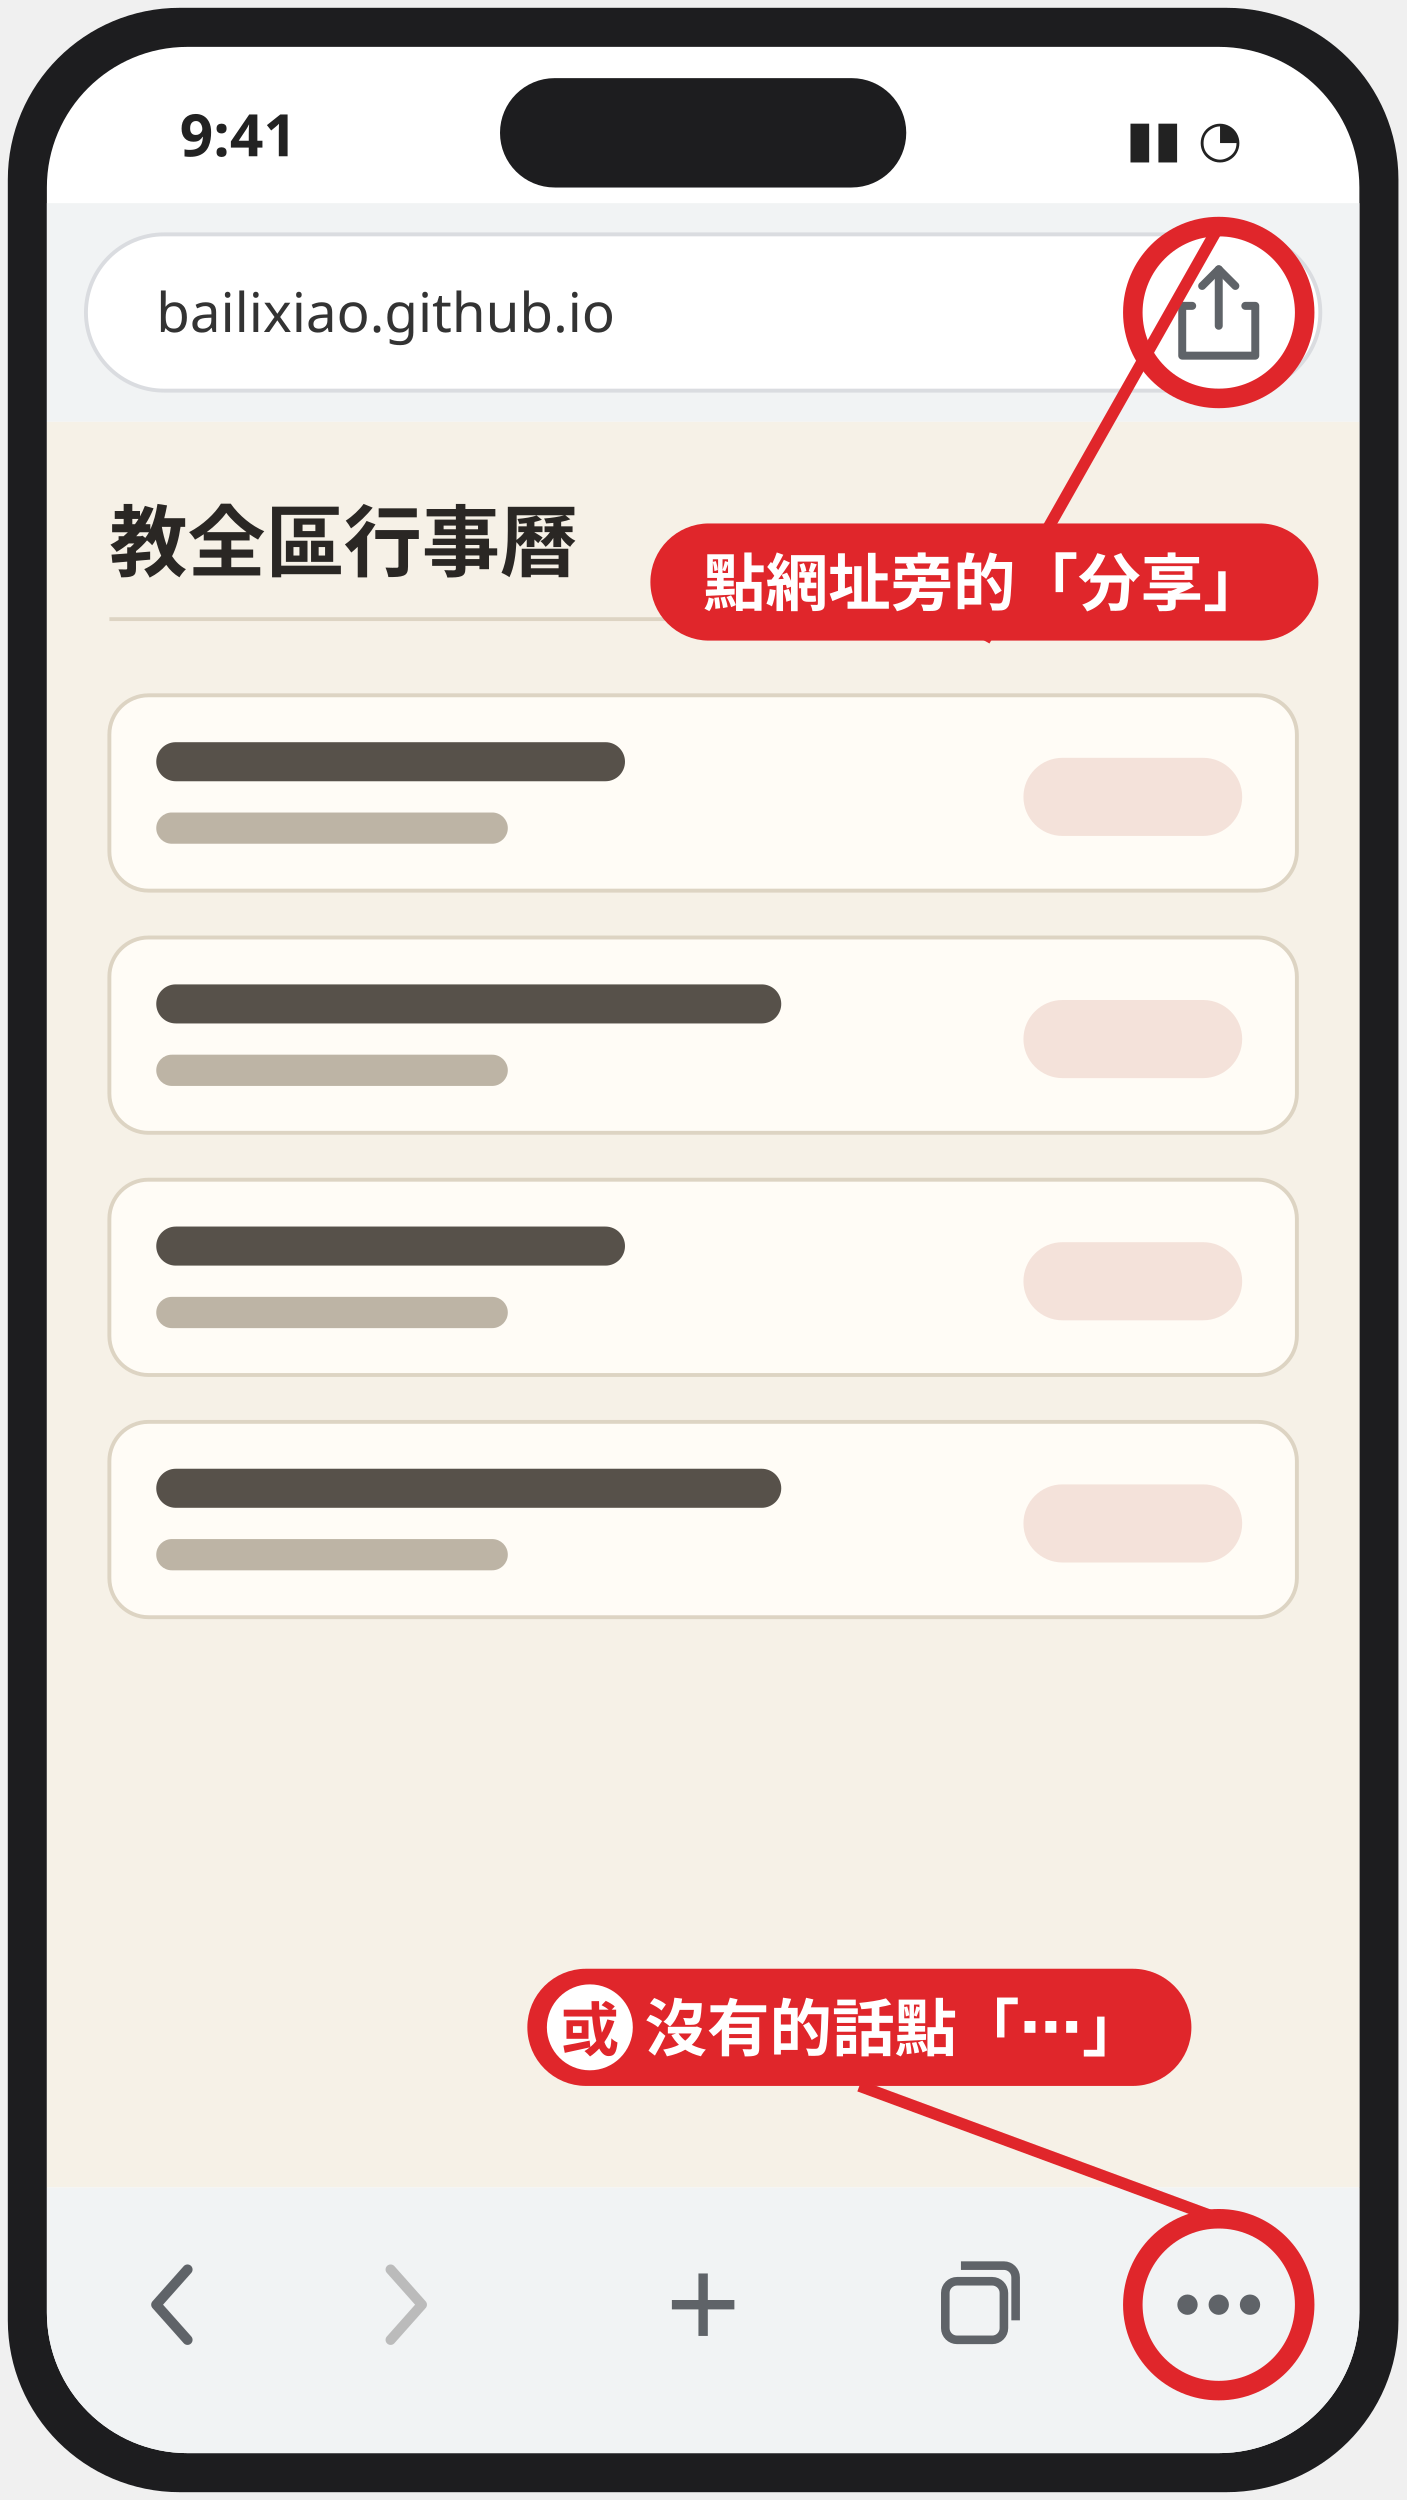
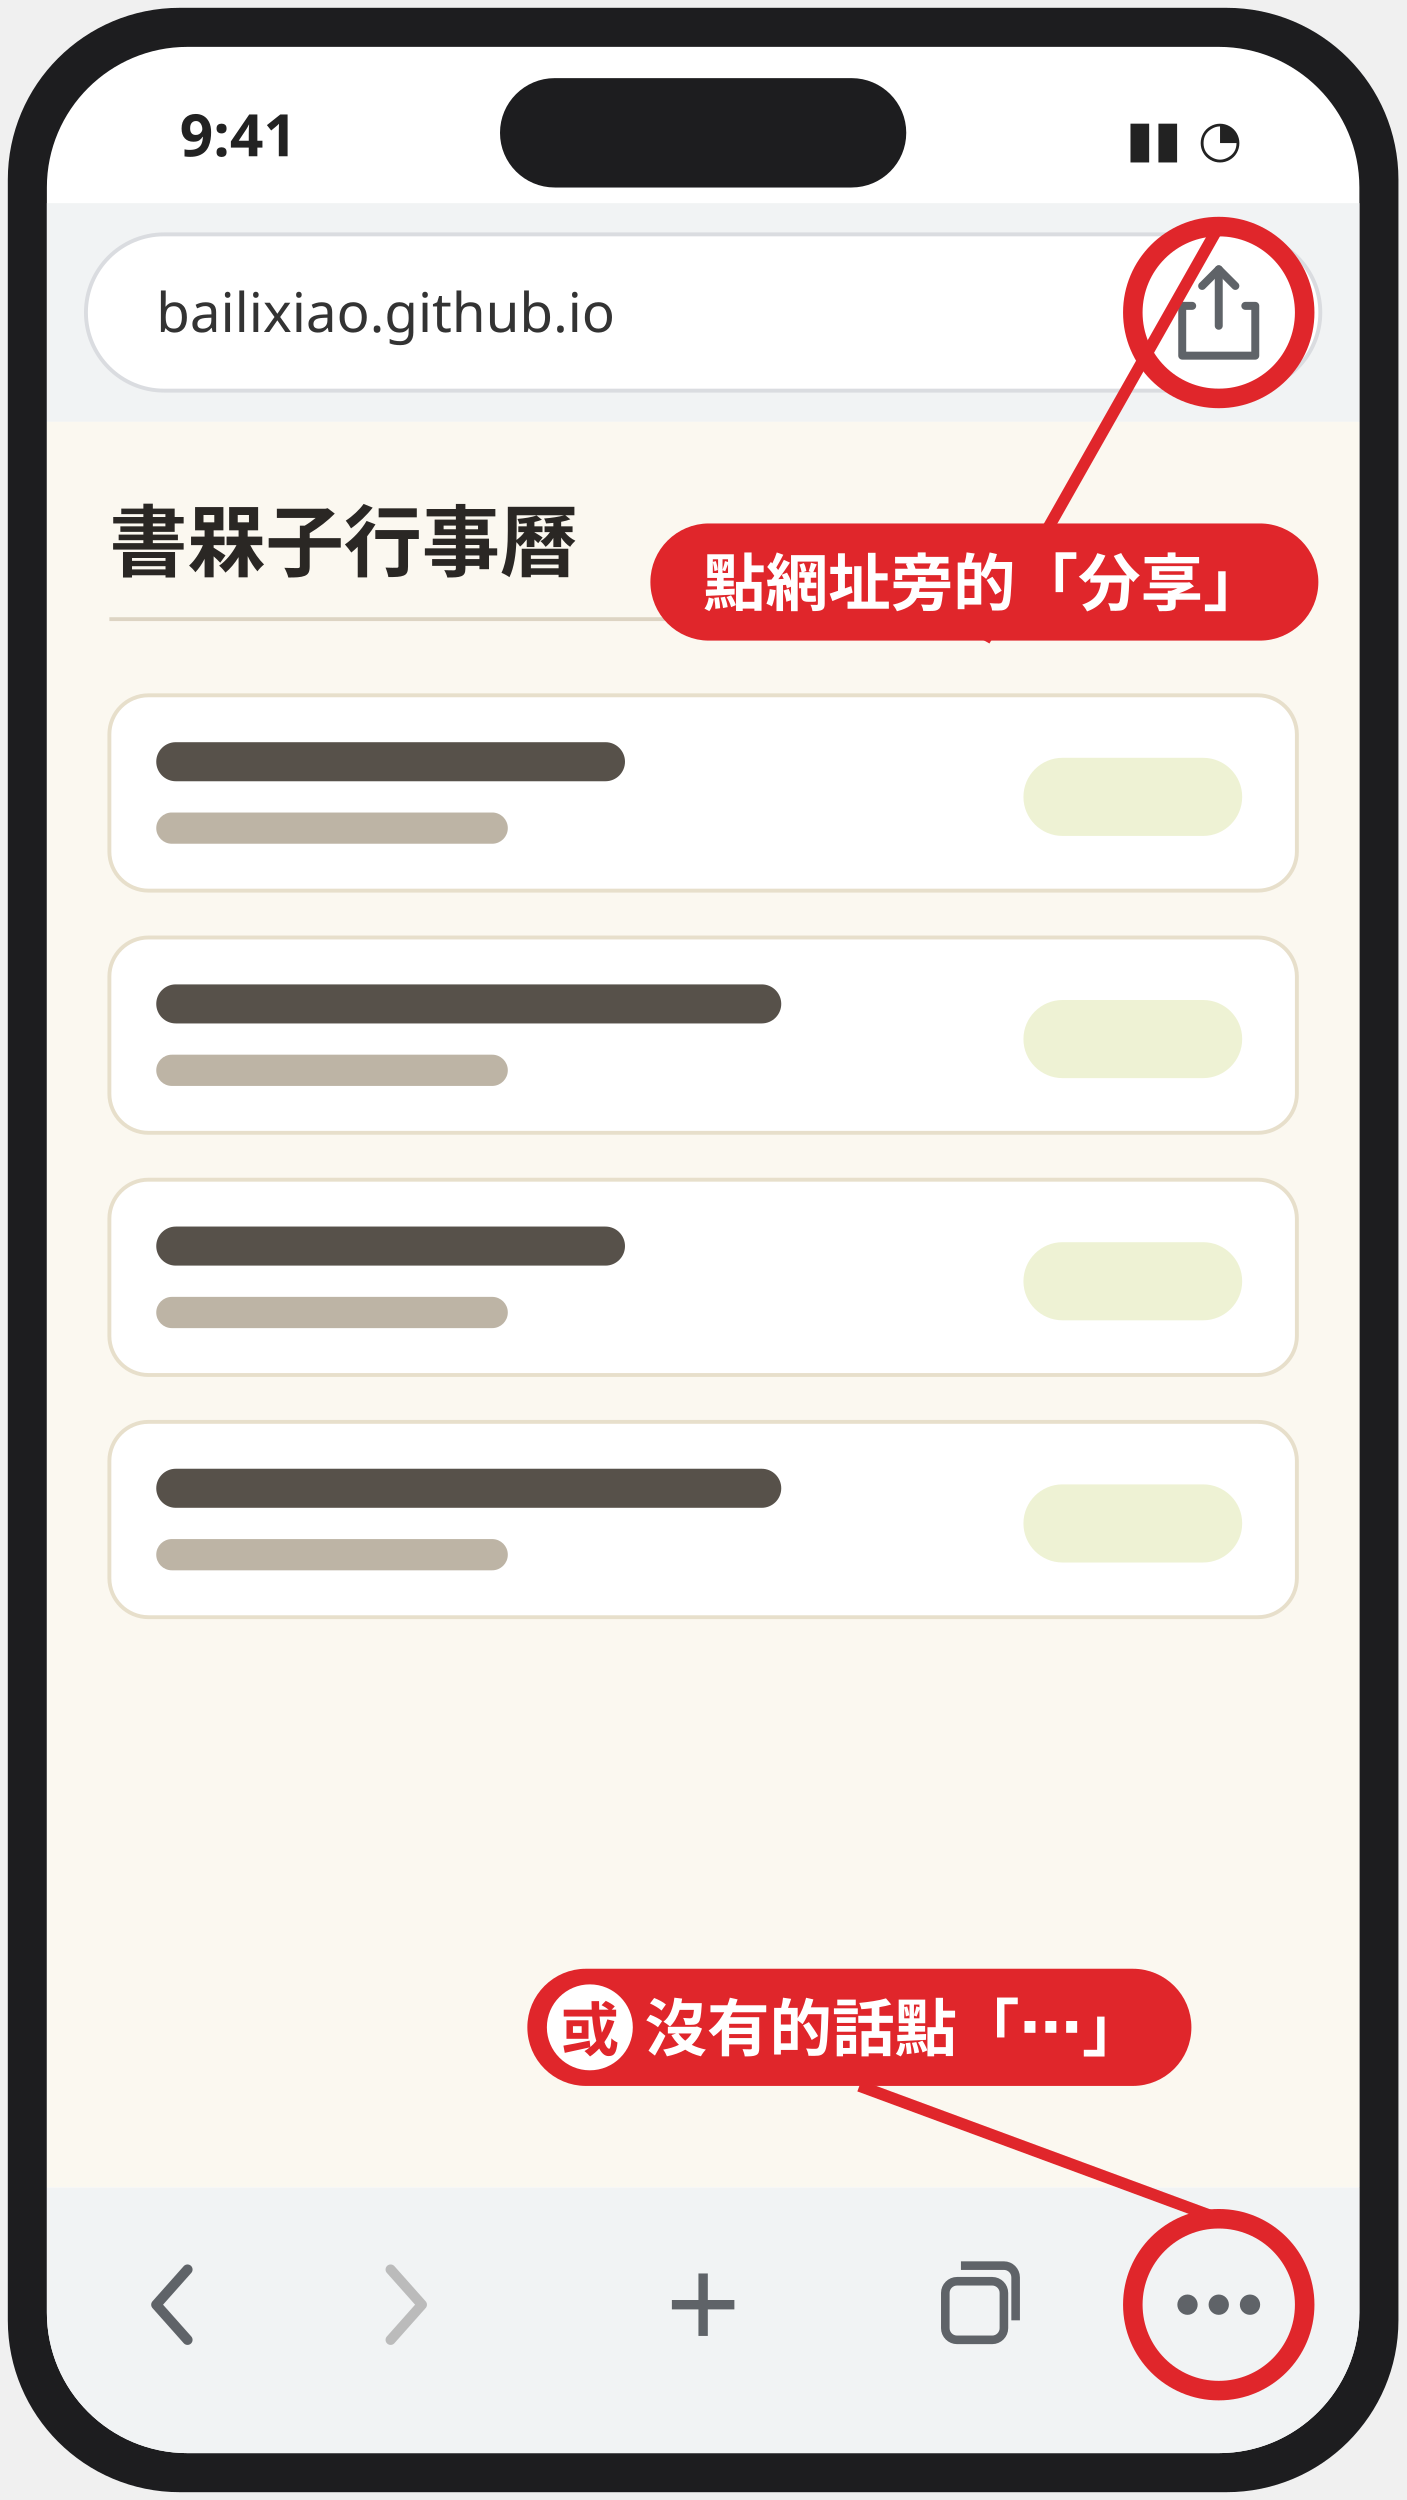
<svg xmlns="http://www.w3.org/2000/svg" viewBox="0 0 360 640" width="360" height="640" font-family="'PingFang TC','Noto Sans TC','Microsoft JhengHei',sans-serif">
  <rect x="2" y="2" width="356" height="636" rx="44" fill="#1d1d1f" />
  <rect x="12" y="12" width="336" height="616" rx="36" fill="#ffffff" />
  <clipPath id="scr">
    <rect x="12" y="12" width="336" height="616" rx="36" />
  </clipPath>
  <g clip-path="url(#scr)">
    <text x="46" y="40" font-size="15" fill="#222" font-weight="700" text-anchor="start">9:41</text>
    <rect x="128" y="20" width="104" height="28" rx="14" fill="#1d1d1f" />
    <text x="318" y="40" font-size="13" fill="#222" text-anchor="end">▮▮ ◔</text>
    <rect x="12" y="52" width="336" height="56" fill="#f1f3f4" />
    <rect x="22" y="60" width="316" height="40" rx="20" fill="#fff" stroke="#dadce0" />
    <text x="40" y="85" font-size="14" fill="#333" text-anchor="start">bailixiao.github.io</text>
    <g transform="translate(312,80) scale(0.85)" fill="none" stroke="#5f6368" stroke-width="2.4" stroke-linecap="round" stroke-linejoin="round">
      <path d="M-8 -2 h-3 v15 h22 v-15 h-3" />
      <path d="M0 -13 v17" />
      <path d="M-5 -8 l5 -5 l5 5" />
    </g>
-     <rect x="12" y="108" width="336" height="452" fill="#f6f1e7" />
-     <text x="28" y="146" font-size="20" fill="#2a2724" font-weight="700" text-anchor="start">教全區行事曆</text>
+     <rect x="12" y="108" width="336" height="452" fill="#fbf8f0" />
+     <text x="28" y="146" font-size="20" fill="#2a2724" font-weight="700" text-anchor="start">書槑子行事曆</text>
    <rect x="28" y="158" width="304" height="1" fill="#ddd4c3" />
-     <rect x="28" y="178" width="304" height="50" rx="10" fill="#fffcf6" stroke="#ddd4c3" />
+     <rect x="28" y="178" width="304" height="50" rx="10" fill="#ffffff" stroke="#e7dfcb" />
    <rect x="40" y="190" width="120" height="10" rx="5" fill="#57514a" />
    <rect x="40" y="208" width="90" height="8" rx="4" fill="#bdb4a5" />
-     <rect x="262" y="194" width="56" height="20" rx="10" fill="#f4e2da" />
-     <rect x="28" y="240" width="304" height="50" rx="10" fill="#fffcf6" stroke="#ddd4c3" />
+     <rect x="262" y="194" width="56" height="20" rx="10" fill="#eef2d4" />
+     <rect x="28" y="240" width="304" height="50" rx="10" fill="#ffffff" stroke="#e7dfcb" />
    <rect x="40" y="252" width="160" height="10" rx="5" fill="#57514a" />
    <rect x="40" y="270" width="90" height="8" rx="4" fill="#bdb4a5" />
-     <rect x="262" y="256" width="56" height="20" rx="10" fill="#f4e2da" />
-     <rect x="28" y="302" width="304" height="50" rx="10" fill="#fffcf6" stroke="#ddd4c3" />
+     <rect x="262" y="256" width="56" height="20" rx="10" fill="#eef2d4" />
+     <rect x="28" y="302" width="304" height="50" rx="10" fill="#ffffff" stroke="#e7dfcb" />
    <rect x="40" y="314" width="120" height="10" rx="5" fill="#57514a" />
    <rect x="40" y="332" width="90" height="8" rx="4" fill="#bdb4a5" />
-     <rect x="262" y="318" width="56" height="20" rx="10" fill="#f4e2da" />
-     <rect x="28" y="364" width="304" height="50" rx="10" fill="#fffcf6" stroke="#ddd4c3" />
+     <rect x="262" y="318" width="56" height="20" rx="10" fill="#eef2d4" />
+     <rect x="28" y="364" width="304" height="50" rx="10" fill="#ffffff" stroke="#e7dfcb" />
    <rect x="40" y="376" width="160" height="10" rx="5" fill="#57514a" />
    <rect x="40" y="394" width="90" height="8" rx="4" fill="#bdb4a5" />
-     <rect x="262" y="380" width="56" height="20" rx="10" fill="#f4e2da" />
+     <rect x="262" y="380" width="56" height="20" rx="10" fill="#eef2d4" />
    <rect x="12" y="560" width="336" height="68" fill="#f1f3f4" />
    <path d="M48 581 l-8 9 l8 9" fill="none" stroke="#5f6368" stroke-width="2.6" stroke-linecap="round" stroke-linejoin="round" />
    <path d="M100 581 l8 9 l-8 9" fill="none" stroke="#bbb" stroke-width="2.6" stroke-linecap="round" stroke-linejoin="round" />
    <path d="M172 590 h16 M180 582 v16" stroke="#5f6368" stroke-width="2.4" />
    <g transform="translate(250,590)" fill="none" stroke="#5f6368" stroke-width="2.2">
      <rect x="-8" y="-6" width="15" height="15" rx="3" />
      <path d="M-4 -10 h11 a3 3 0 0 1 3 3 v11" />
    </g>
    <circle cx="304" cy="590" r="2.6" fill="#5f6368" />
    <circle cx="312" cy="590" r="2.6" fill="#5f6368" />
    <circle cx="320" cy="590" r="2.6" fill="#5f6368" />
    <circle cx="312" cy="80" r="22" fill="none" stroke="#e0262b" stroke-width="5" />
    <line x1="252" y1="164" x2="312" y2="58" stroke="#e0262b" stroke-width="3" />
    <rect x="166.5" y="134" width="171" height="30" rx="15" fill="#e0262b" />
    <text x="252" y="155" font-size="16" fill="#fff" font-weight="700" text-anchor="middle">點網址旁的「分享」</text>
    <circle cx="312" cy="590" r="22" fill="none" stroke="#e0262b" stroke-width="5" />
    <line x1="220" y1="534" x2="312" y2="568" stroke="#e0262b" stroke-width="3" />
    <rect x="135" y="504" width="170" height="30" rx="15" fill="#e0262b" />
    <circle cx="151" cy="519" r="11" fill="#fff" />
    <text x="151" y="525" font-size="15" fill="#e0262b" font-weight="700" text-anchor="middle">或</text>
    <text x="229" y="525" font-size="16" fill="#fff" font-weight="700" text-anchor="middle">沒有的話點「⋯」</text>
  </g>
</svg>
